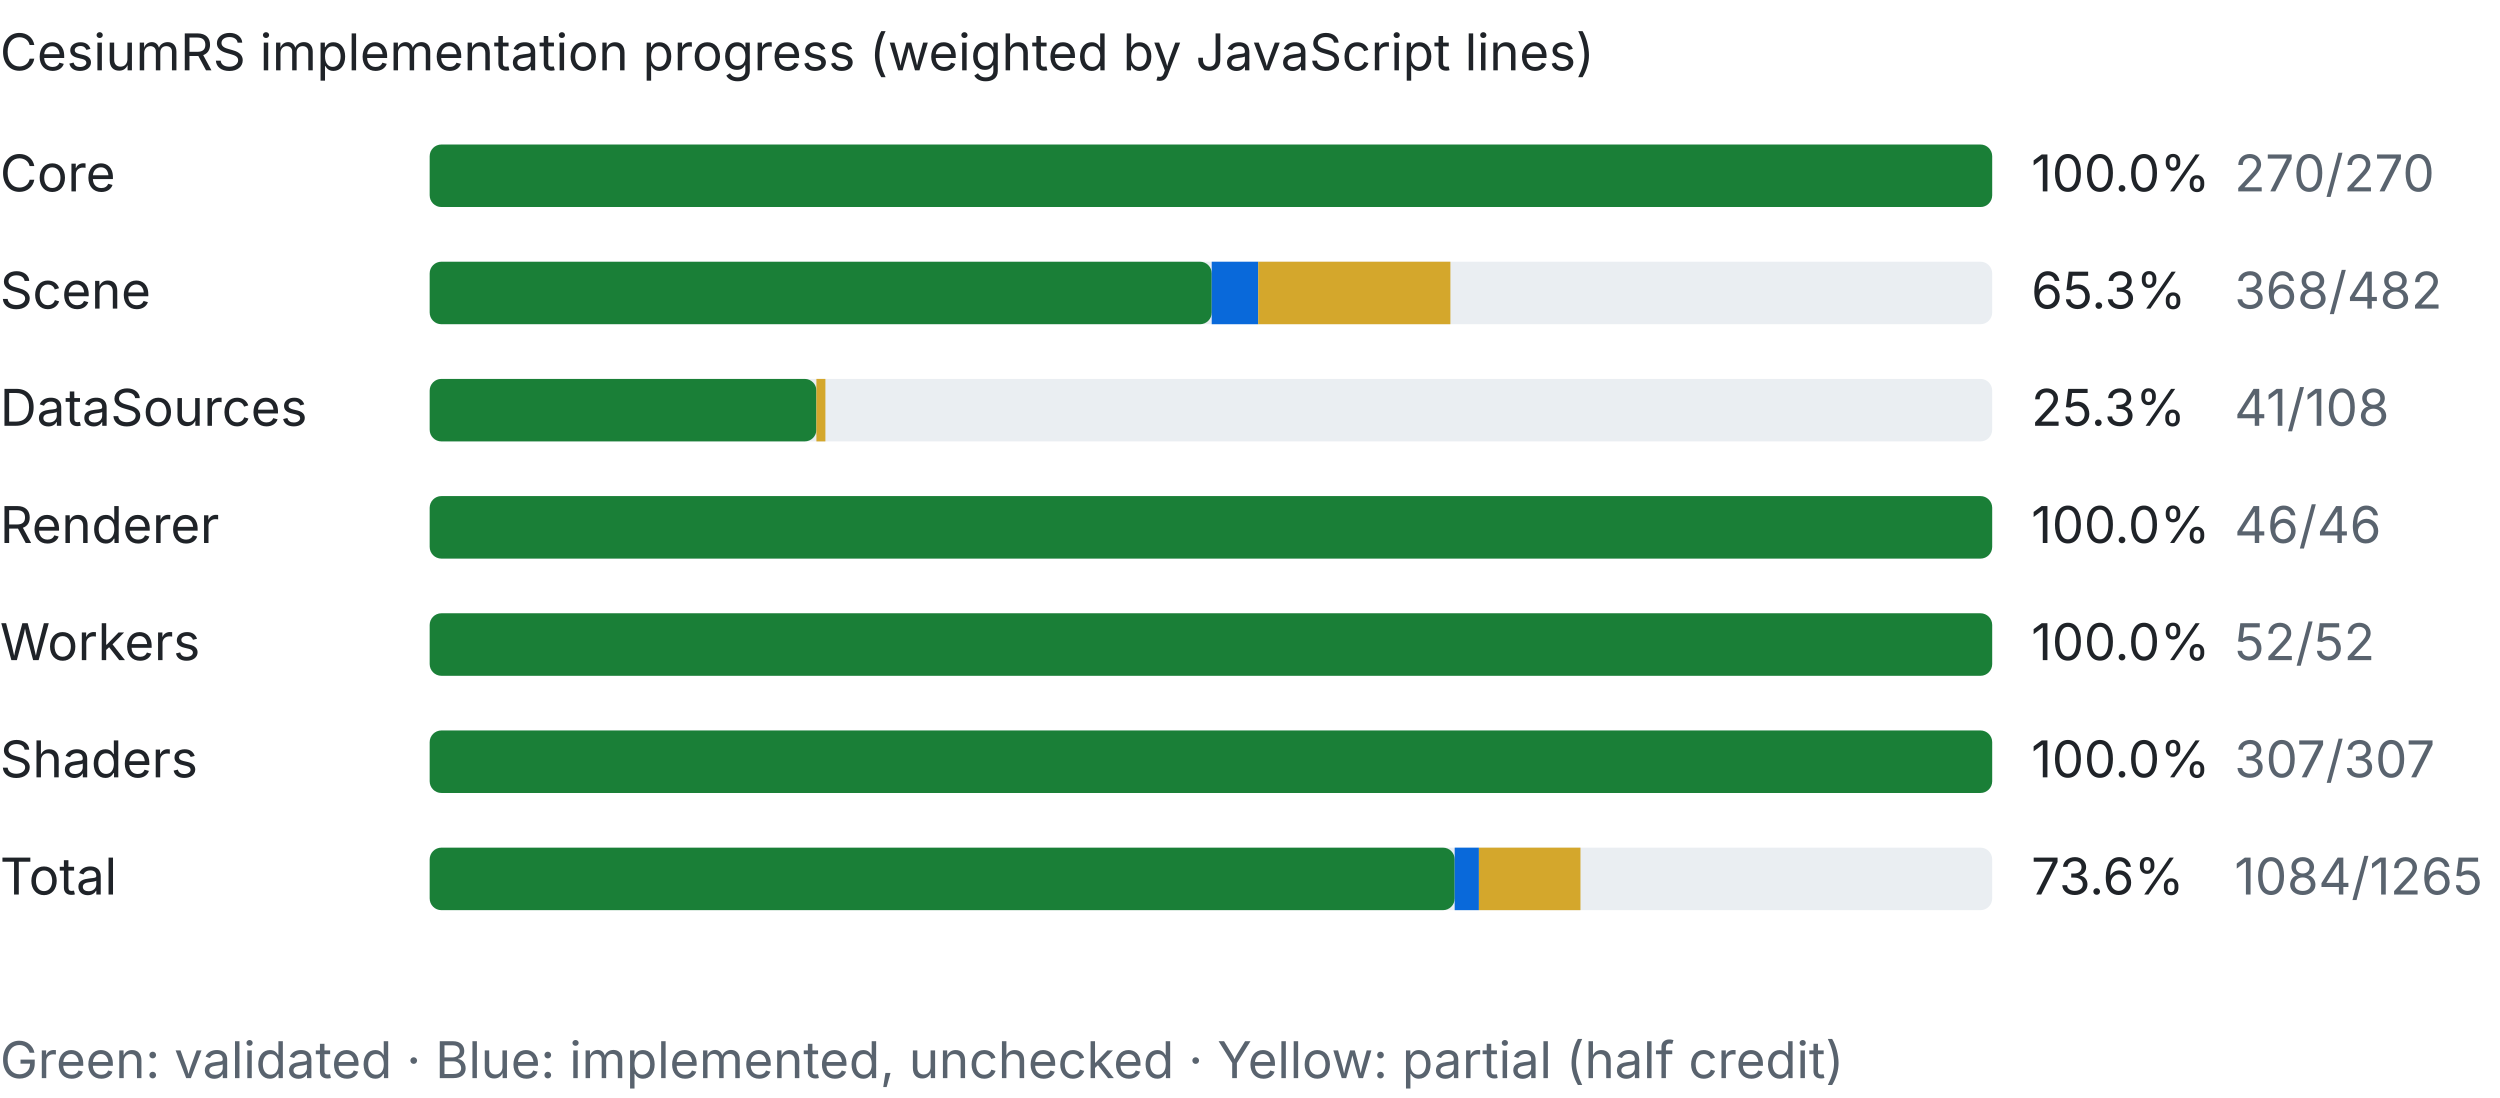
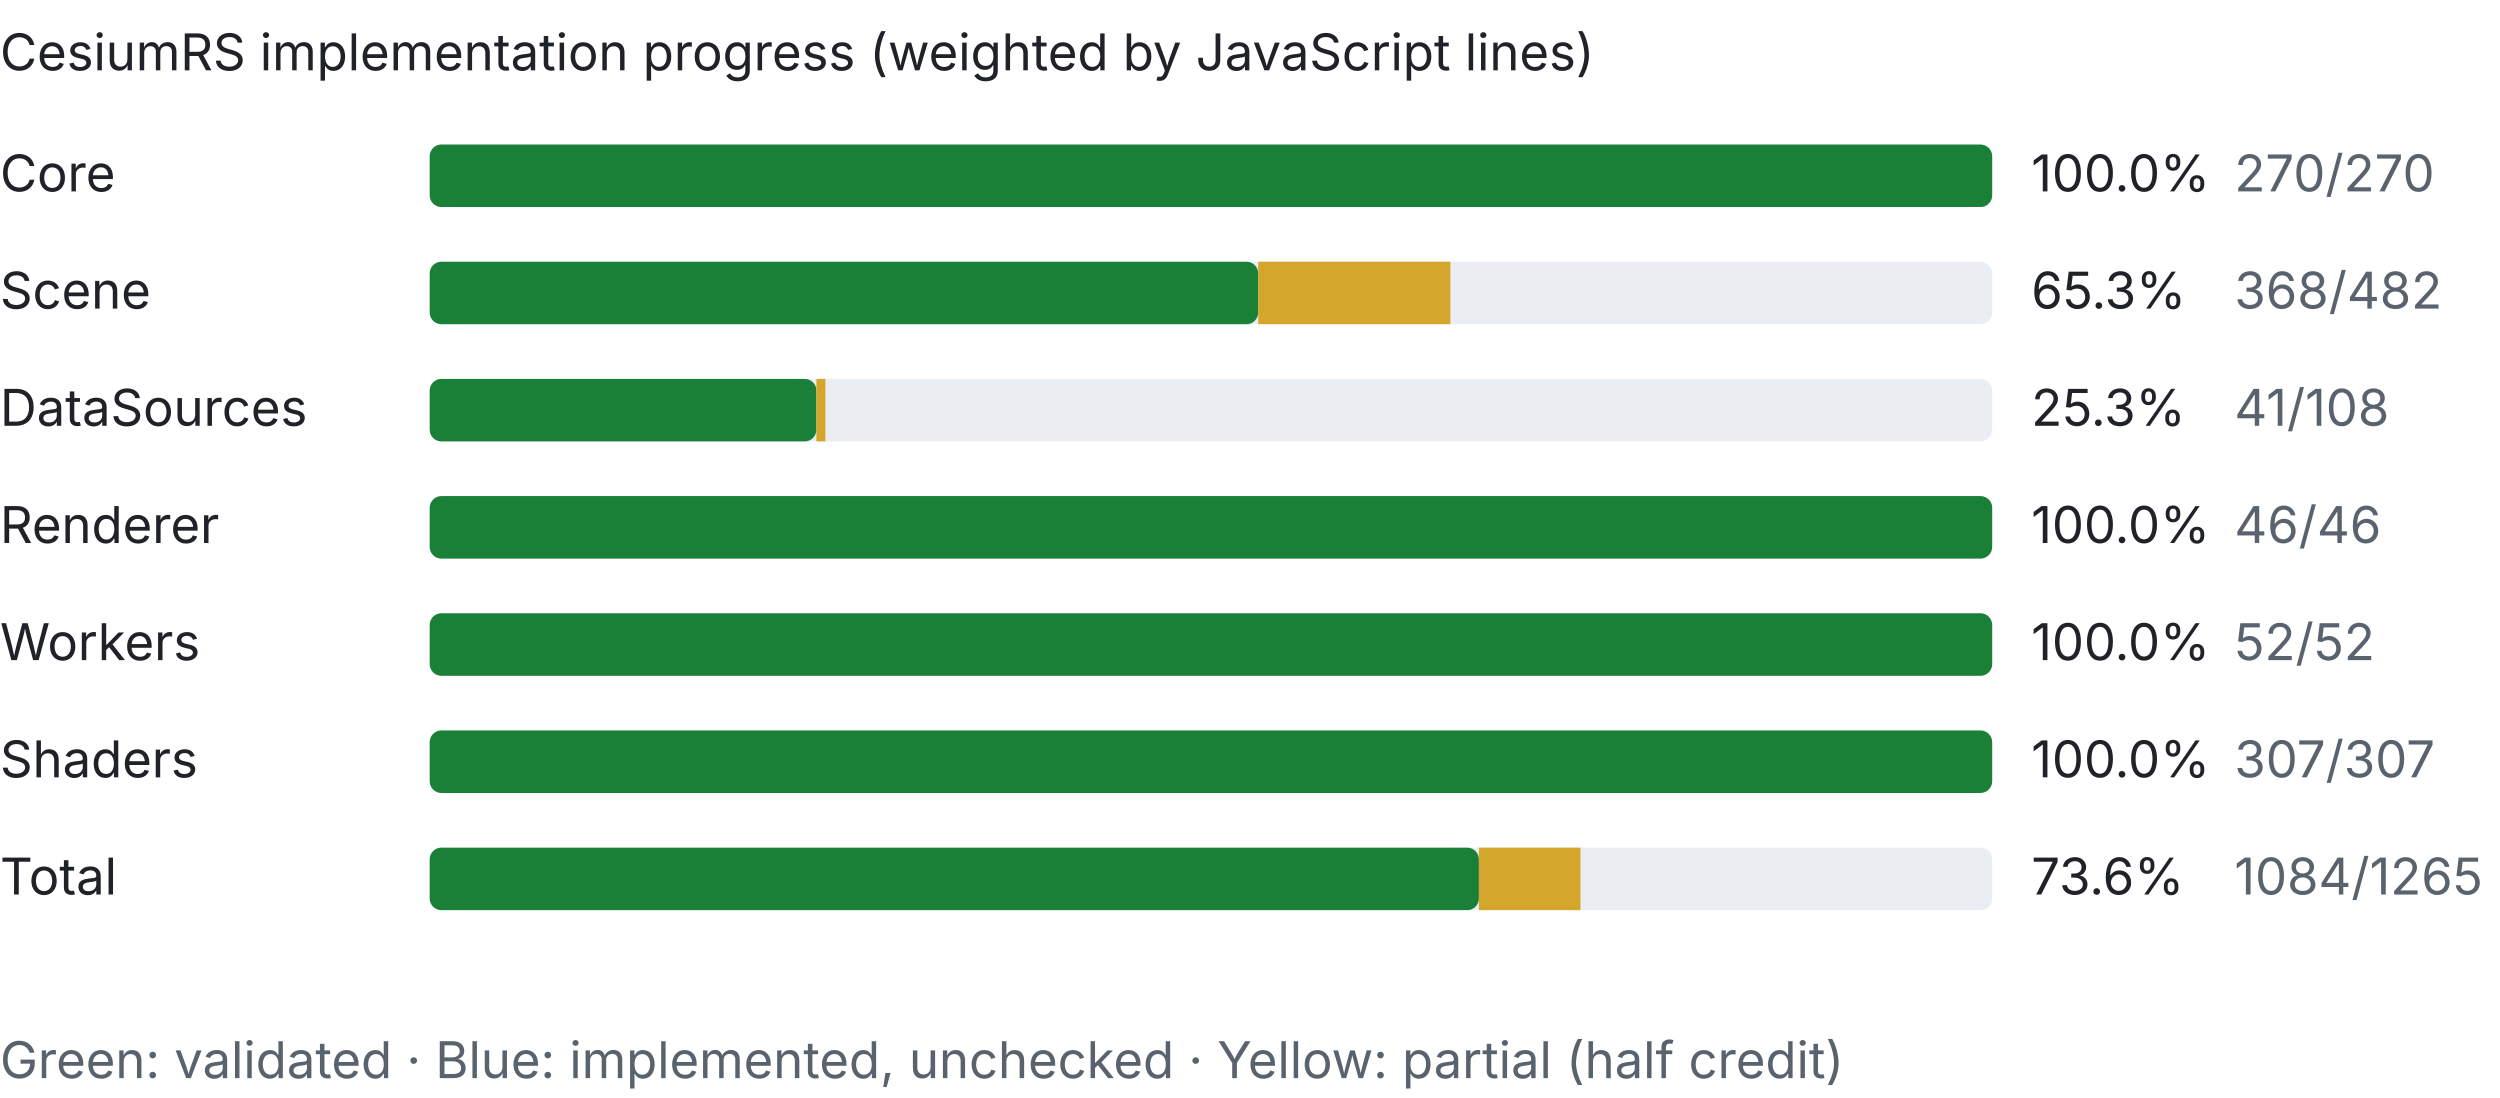
<svg xmlns="http://www.w3.org/2000/svg" width="640" height="281" viewBox="0 0 640 281">
  <style>text{font:13px system-ui,-apple-system,Segoe UI,sans-serif;fill:#1f2328}.dim{fill:#59636e}.bg{fill:#eaeef2}.done{fill:#1a7f37}.part{fill:#d4a72c}.unchecked{fill:#0969da}@media (prefers-color-scheme:dark){text{fill:#e6edf3}.dim{fill:#9198a1}.bg{fill:#30363d}.done{fill:#3fb950}}</style>
  <text x="0" y="18" font-weight="600">CesiumRS implementation progress (weighted by JavaScript lines)</text>
  <text x="0" y="49">Core</text>
  <rect class="bg" x="110" y="37" width="400" height="16" rx="3" />
  <rect class="done" x="110" y="37" width="400.0" height="16" rx="3" />
  <text x="520" y="49">100.0%</text>
  <text class="dim" x="572" y="49">270/270</text>
  <text x="0" y="79">Scene</text>
  <rect class="bg" x="110" y="67" width="400" height="16" rx="3" />
-   <rect class="done" x="110" y="67" width="200.2" height="16" rx="3" />
-   <rect class="unchecked" x="310.2" y="67" width="11.9" height="16" />
+   <rect class="done" x="110" y="67" width="212.1" height="16" rx="3" />
  <rect class="part" x="322.1" y="67" width="49.2" height="16" />
  <text x="520" y="79">65.3%</text>
  <text class="dim" x="572" y="79">368/482</text>
  <text x="0" y="109">DataSources</text>
  <rect class="bg" x="110" y="97" width="400" height="16" rx="3" />
  <rect class="done" x="110" y="97" width="99.0" height="16" rx="3" />
  <rect class="part" x="209.0" y="97" width="2.3" height="16" />
  <text x="520" y="109">25.3%</text>
  <text class="dim" x="572" y="109">41/108</text>
  <text x="0" y="139">Renderer</text>
  <rect class="bg" x="110" y="127" width="400" height="16" rx="3" />
  <rect class="done" x="110" y="127" width="400.0" height="16" rx="3" />
  <text x="520" y="139">100.0%</text>
  <text class="dim" x="572" y="139">46/46</text>
  <text x="0" y="169">Workers</text>
  <rect class="bg" x="110" y="157" width="400" height="16" rx="3" />
  <rect class="done" x="110" y="157" width="400.0" height="16" rx="3" />
  <text x="520" y="169">100.0%</text>
  <text class="dim" x="572" y="169">52/52</text>
  <text x="0" y="199">Shaders</text>
  <rect class="bg" x="110" y="187" width="400" height="16" rx="3" />
  <rect class="done" x="110" y="187" width="400.0" height="16" rx="3" />
  <text x="520" y="199">100.0%</text>
  <text class="dim" x="572" y="199">307/307</text>
  <text x="0" y="229" font-weight="600">Total</text>
  <rect class="bg" x="110" y="217" width="400" height="16" rx="3" />
-   <rect class="done" x="110" y="217" width="262.4" height="16" rx="3" />
-   <rect class="unchecked" x="372.4" y="217" width="6.2" height="16" />
+   <rect class="done" x="110" y="217" width="268.6" height="16" rx="3" />
  <rect class="part" x="378.6" y="217" width="26.0" height="16" />
  <text x="520" y="229" font-weight="600">73.6%</text>
  <text class="dim" x="572" y="229">1084/1265</text>
  <text class="dim" x="0" y="276">Green: validated · Blue: implemented, unchecked · Yellow: partial (half credit)</text>
</svg>
